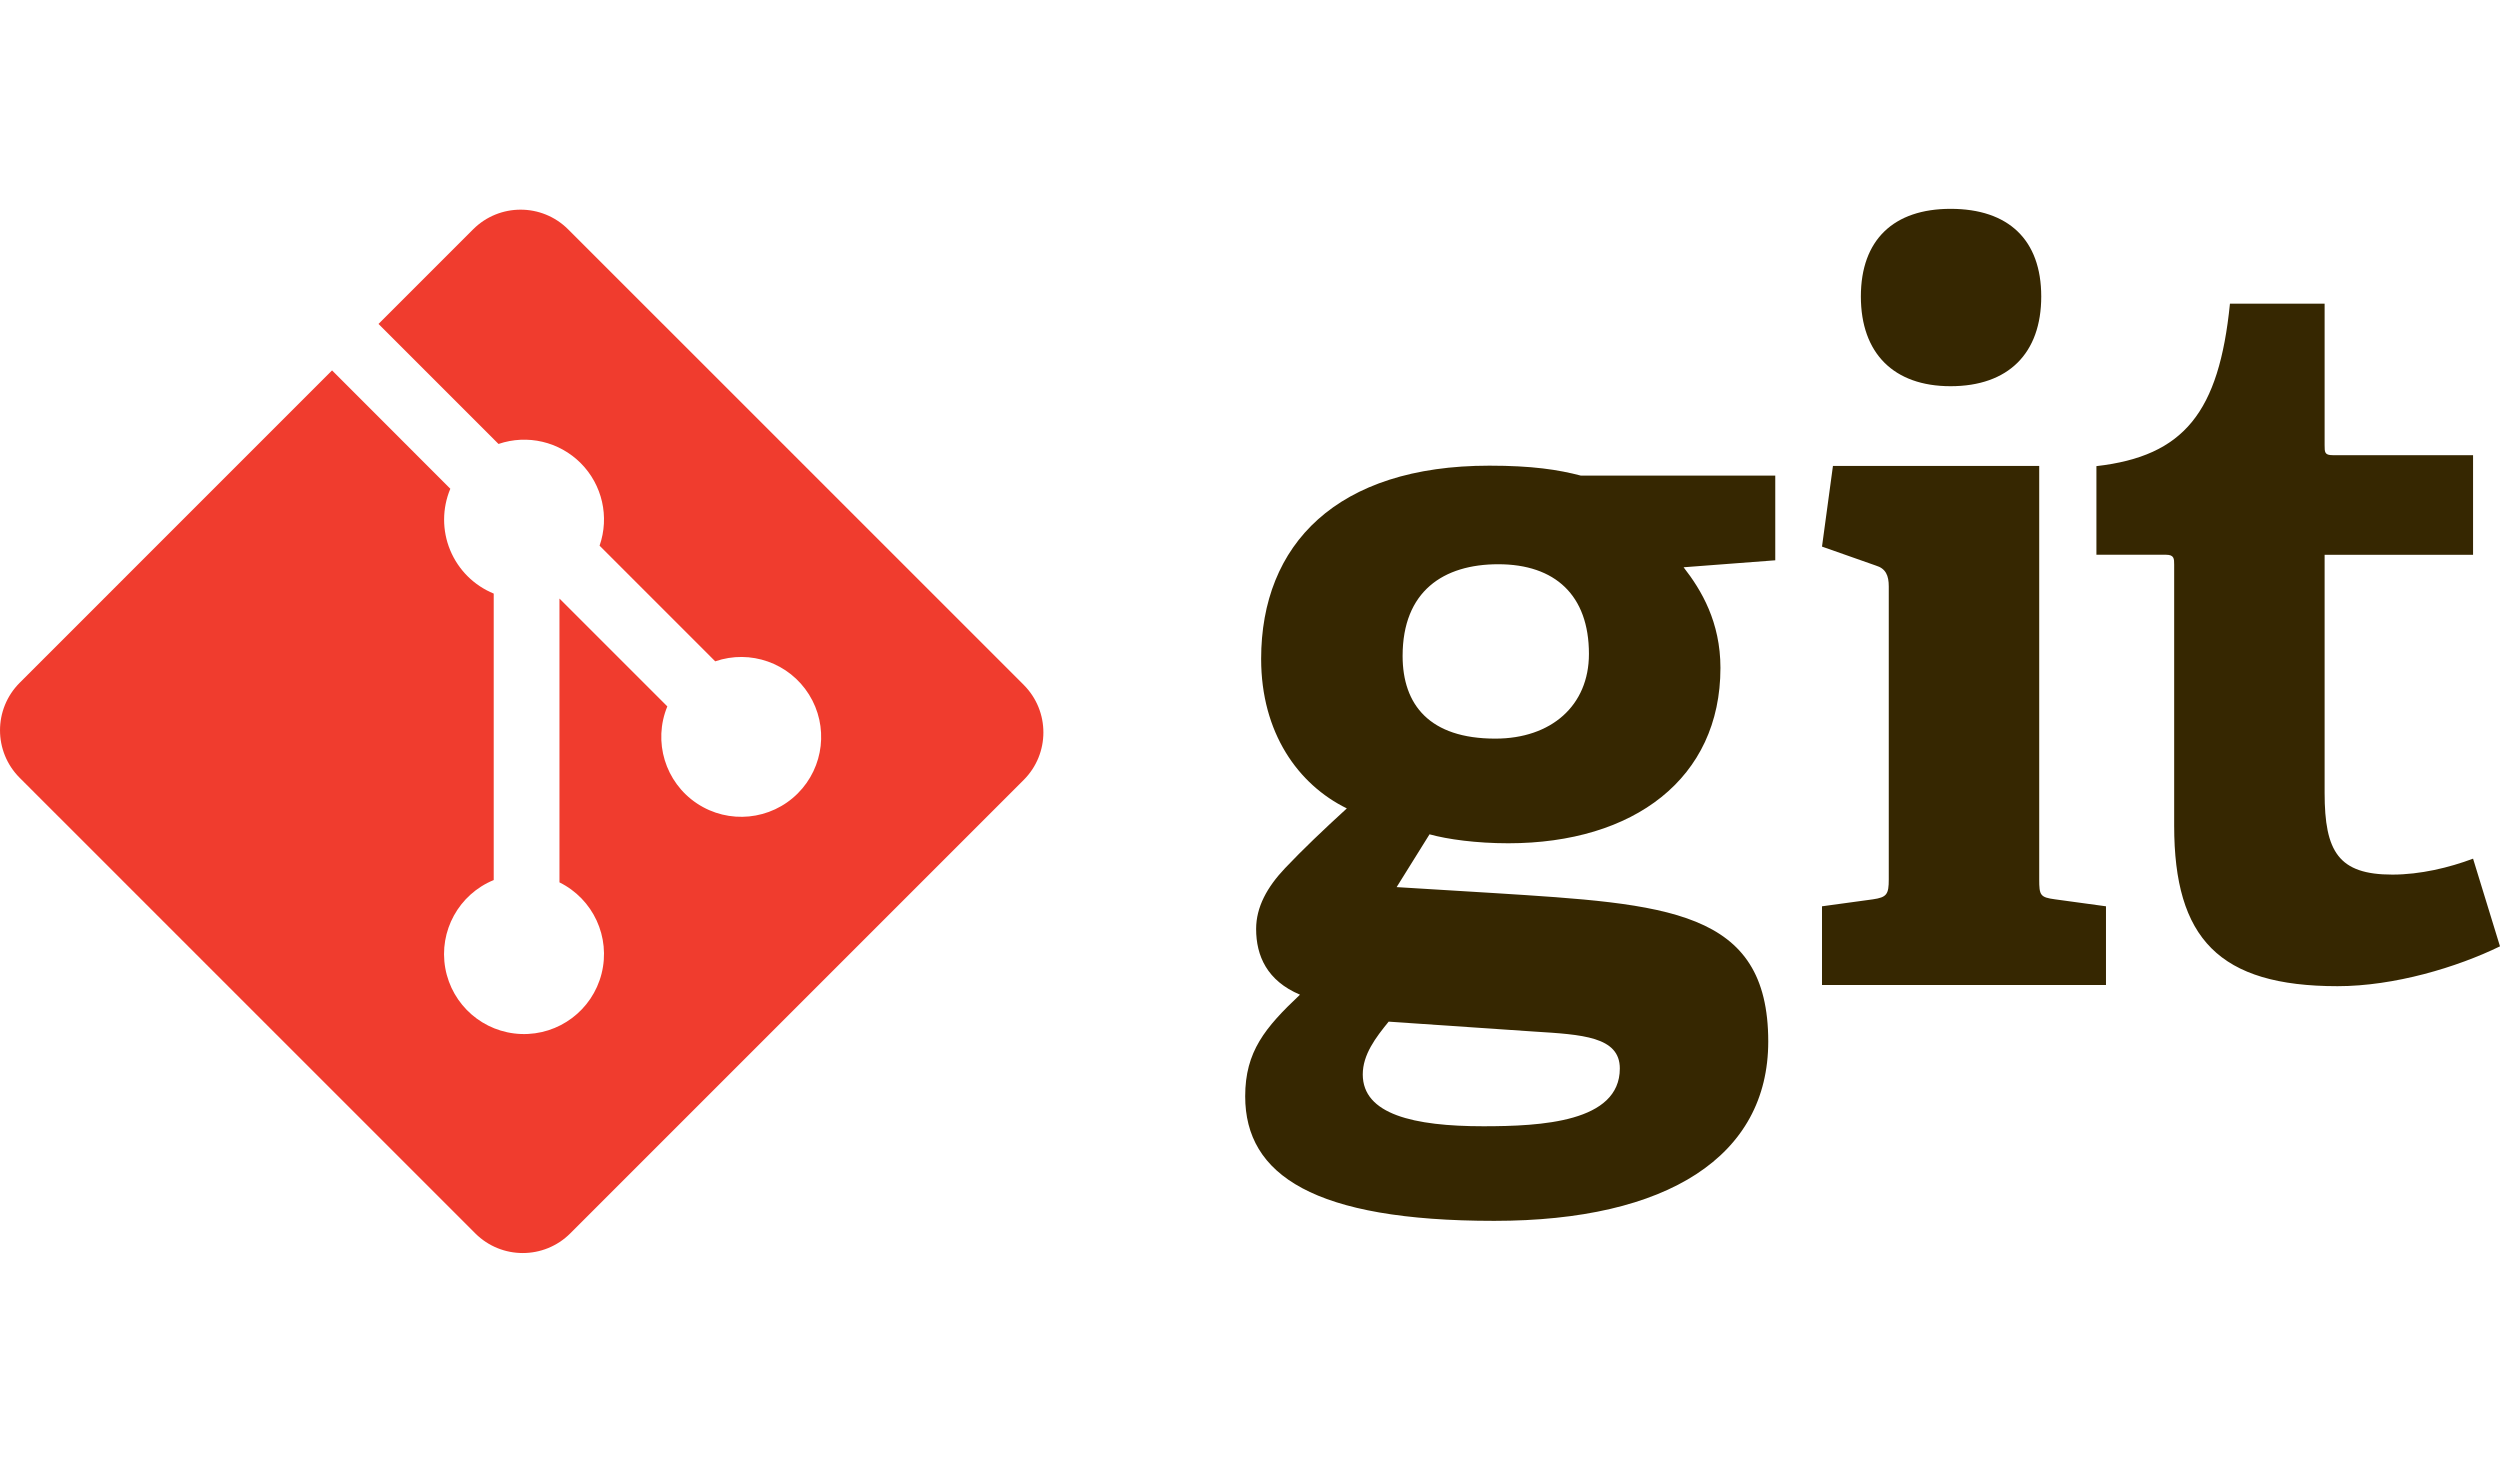
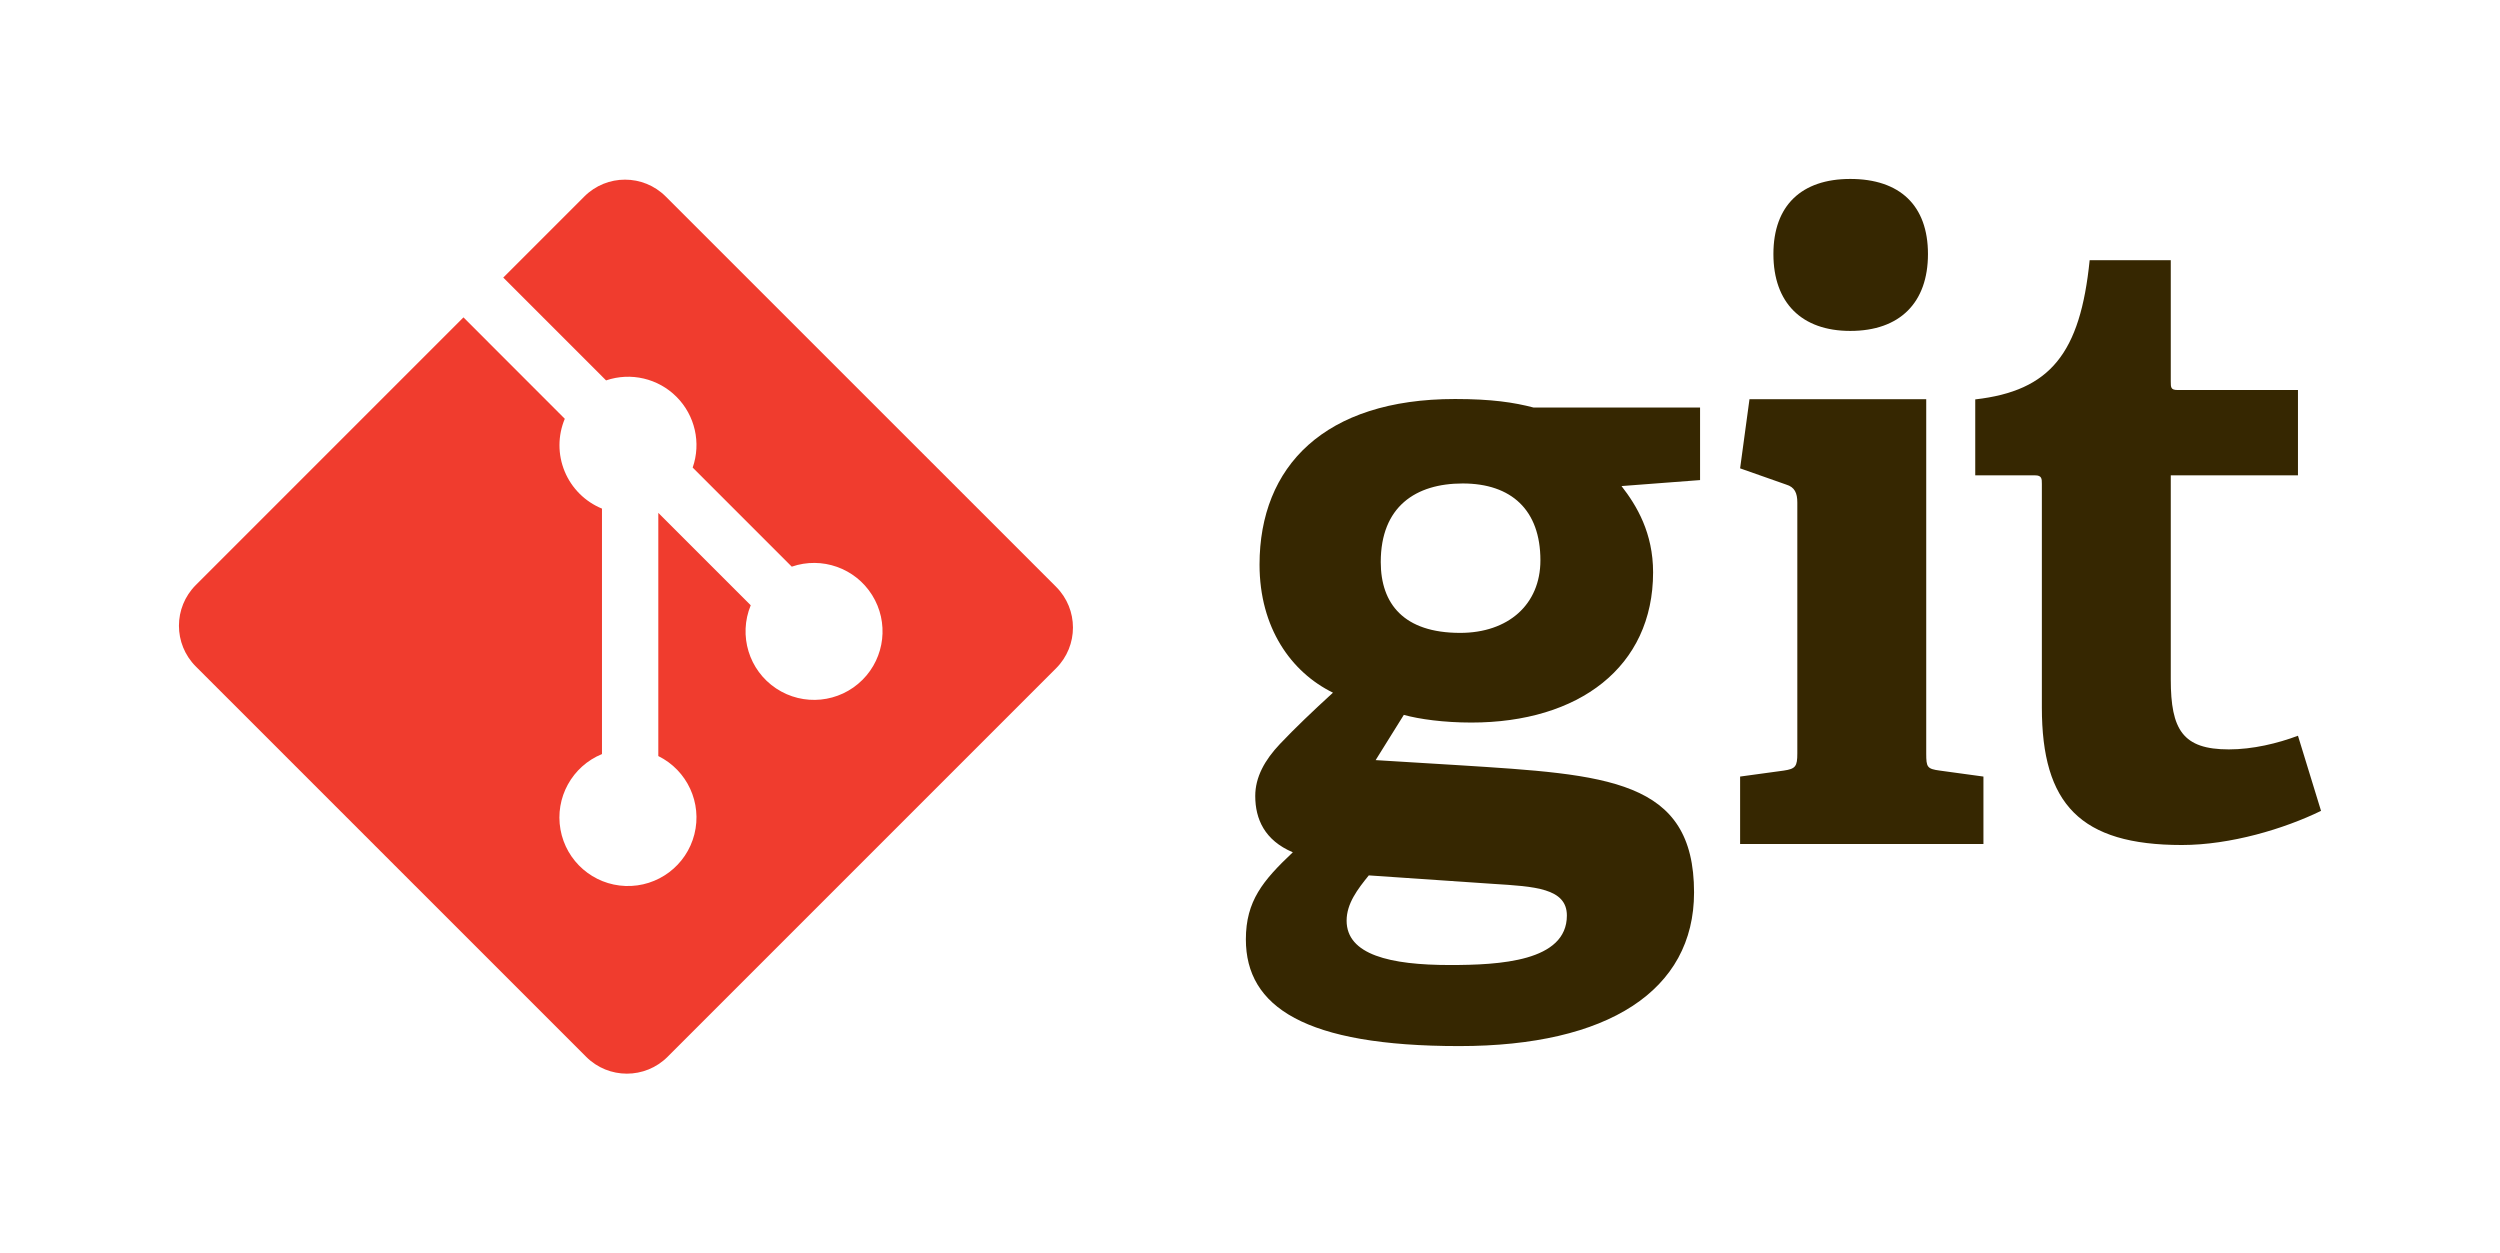
- <svg xmlns="http://www.w3.org/2000/svg" width="119.709" height="70">
-   <g stroke-width=".1">
-     <path d="M71.742 27.018c-2.625 0-4.58 1.29-4.58 4.39 0 2.338 1.289 3.96 4.439 3.96 2.67 0 4.483-1.573 4.483-4.056 0-2.813-1.623-4.294-4.342-4.294zM66.494 48.92c-.62.763-1.24 1.573-1.24 2.528 0 1.907 2.432 2.481 5.773 2.481 2.767 0 6.536-.194 6.536-2.766 0-1.53-1.813-1.624-4.104-1.768zm14.122-21.757c.858 1.098 1.765 2.625 1.765 4.82 0 5.295-4.15 8.396-10.16 8.396-1.53 0-2.912-.19-3.77-.429l-1.575 2.528 4.675.286c8.254.526 13.119.765 13.119 7.108 0 5.488-4.817 8.587-13.12 8.587-8.634 0-11.926-2.195-11.926-5.963 0-2.148.954-3.29 2.624-4.867-1.575-.666-2.1-1.858-2.1-3.146 0-1.05.525-2.005 1.385-2.912.859-.905 1.813-1.813 2.958-2.862-2.338-1.145-4.103-3.626-4.103-7.157 0-5.486 3.626-9.254 10.924-9.254 2.052 0 3.293.19 4.39.477h9.304v4.054l-4.39.334m12.784-8.67c-2.72 0-4.295-1.576-4.295-4.296C89.105 11.48 90.68 10 93.4 10c2.768 0 4.342 1.48 4.342 4.197 0 2.72-1.574 4.296-4.342 4.296zm-6.156 28.67v-3.766l2.434-.333c.668-.097.763-.239.763-.956V28.082c0-.524-.143-.86-.621-1.002l-2.576-.907.524-3.863h9.877v19.798c0 .764.046.86.764.956l2.433.333v3.767H87.244m32.464-1.85c-2.052 1.001-5.057 1.908-7.778 1.908-5.677 0-7.823-2.288-7.823-7.682V27.042c0-.286 0-.478-.383-.478h-3.34V22.32c4.2-.479 5.87-2.578 6.394-7.778h4.533v6.776c0 .333 0 .477.382.477h6.726v4.77h-7.108v11.402c0 2.815.668 3.912 3.243 3.912 1.338 0 2.72-.333 3.865-.763l1.29 4.2" fill="#362701" />
-     <path d="M49.02 32.794L27.204 10.982a3.217 3.217 0 0 0-4.55 0l-4.53 4.53 5.746 5.746a3.82 3.82 0 0 1 4.84 4.871l5.537 5.538a3.827 3.827 0 0 1 3.955 6.322 3.828 3.828 0 0 1-6.248-4.164l-5.165-5.164v13.59a3.83 3.83 0 1 1-3.148-.111V28.423a3.827 3.827 0 0 1-2.078-5.02L15.9 17.736.943 32.694a3.218 3.218 0 0 0 0 4.551l21.814 21.813a3.218 3.218 0 0 0 4.55 0l21.712-21.712a3.22 3.22 0 0 0 0-4.552" fill="#f03c2e" />
+ <svg xmlns="http://www.w3.org/2000/svg" id="svg8" version="1.1" height="70" width="139.709">
+   <defs id="defs12" />
+   <g transform="translate(9.999561)" style="stroke-width:0.1" id="g6">
+     <path style="fill:#362701" id="path2" d="m 71.742,27.018 c -2.625,0 -4.58,1.29 -4.58,4.39 0,2.338 1.289,3.96 4.439,3.96 2.67,0 4.483,-1.573 4.483,-4.056 0,-2.813 -1.623,-4.294 -4.342,-4.294 z M 66.494,48.92 c -0.62,0.763 -1.24,1.573 -1.24,2.528 0,1.907 2.432,2.481 5.773,2.481 2.767,0 6.536,-0.194 6.536,-2.766 0,-1.53 -1.813,-1.624 -4.104,-1.768 z M 80.616,27.163 c 0.858,1.098 1.765,2.625 1.765,4.82 0,5.295 -4.15,8.396 -10.16,8.396 -1.53,0 -2.912,-0.19 -3.77,-0.429 l -1.575,2.528 4.675,0.286 c 8.254,0.526 13.119,0.765 13.119,7.108 0,5.488 -4.817,8.587 -13.12,8.587 -8.634,0 -11.926,-2.195 -11.926,-5.963 0,-2.148 0.954,-3.29 2.624,-4.867 -1.575,-0.666 -2.1,-1.858 -2.1,-3.146 0,-1.05 0.525,-2.005 1.385,-2.912 0.859,-0.905 1.813,-1.813 2.958,-2.862 -2.338,-1.145 -4.103,-3.626 -4.103,-7.157 0,-5.486 3.626,-9.254 10.924,-9.254 2.052,0 3.293,0.19 4.39,0.477 h 9.304 v 4.054 l -4.39,0.334 M 93.4,18.493 c -2.72,0 -4.295,-1.576 -4.295,-4.296 C 89.105,11.48 90.68,10 93.4,10 c 2.768,0 4.342,1.48 4.342,4.197 0,2.72 -1.574,4.296 -4.342,4.296 z m -6.156,28.67 v -3.766 l 2.434,-0.333 c 0.668,-0.097 0.763,-0.239 0.763,-0.956 V 28.082 c 0,-0.524 -0.143,-0.86 -0.621,-1.002 l -2.576,-0.907 0.524,-3.863 h 9.877 v 19.798 c 0,0.764 0.046,0.86 0.764,0.956 l 2.433,0.333 v 3.767 H 87.244 m 32.464,-1.85 c -2.052,1.001 -5.057,1.908 -7.778,1.908 -5.677,0 -7.823,-2.288 -7.823,-7.682 V 27.042 c 0,-0.286 0,-0.478 -0.383,-0.478 h -3.34 V 22.32 c 4.2,-0.479 5.87,-2.578 6.394,-7.778 h 4.533 v 6.776 c 0,0.333 0,0.477 0.382,0.477 h 6.726 v 4.77 h -7.108 v 11.402 c 0,2.815 0.668,3.912 3.243,3.912 1.338,0 2.72,-0.333 3.865,-0.763 l 1.29,4.2" />
+     <path style="fill:#f03c2e" id="path4" d="M 49.02,32.794 27.204,10.982 a 3.217,3.217 0 0 0 -4.55,0 l -4.53,4.53 5.746,5.746 a 3.82,3.82 0 0 1 4.84,4.871 l 5.537,5.538 a 3.827,3.827 0 0 1 3.955,6.322 3.828,3.828 0 0 1 -6.248,-4.164 l -5.165,-5.164 v 13.59 A 3.83,3.83 0 1 1 23.641,42.14 V 28.423 a 3.827,3.827 0 0 1 -2.078,-5.02 L 15.9,17.736 0.943,32.694 a 3.218,3.218 0 0 0 0,4.551 l 21.814,21.813 a 3.218,3.218 0 0 0 4.55,0 L 49.019,37.346 a 3.22,3.22 0 0 0 0,-4.552" />
  </g>
</svg>
